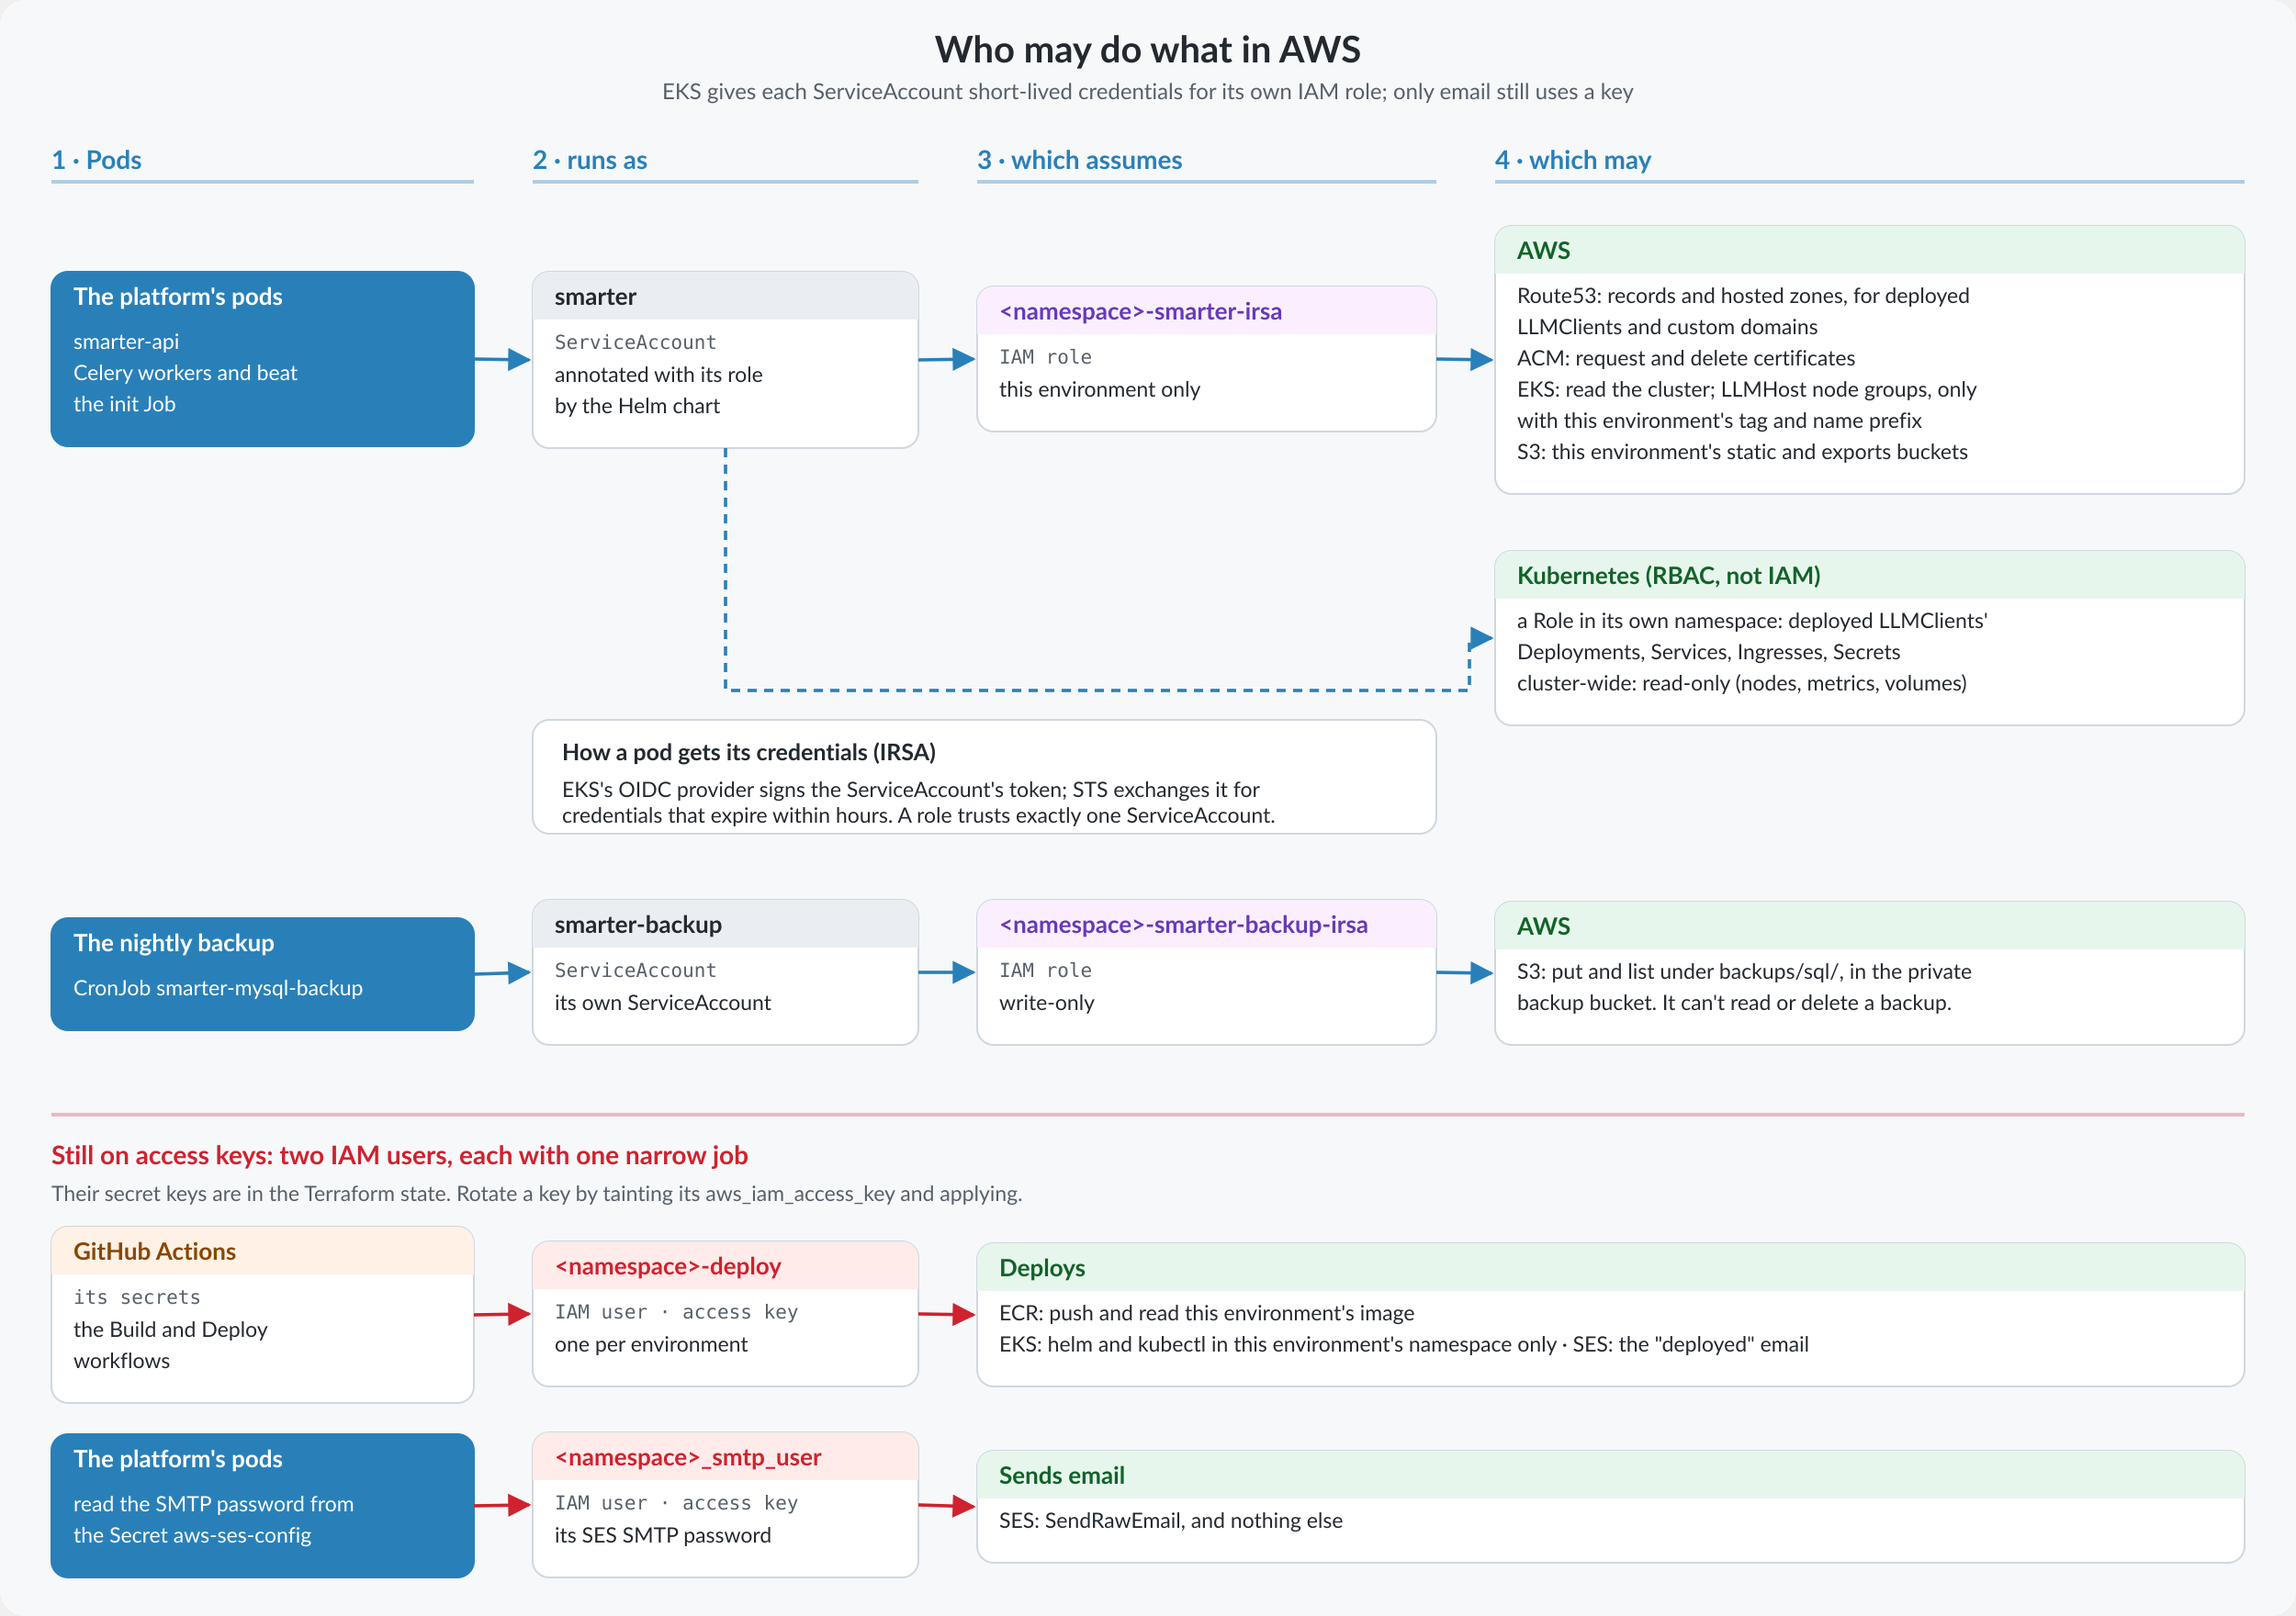
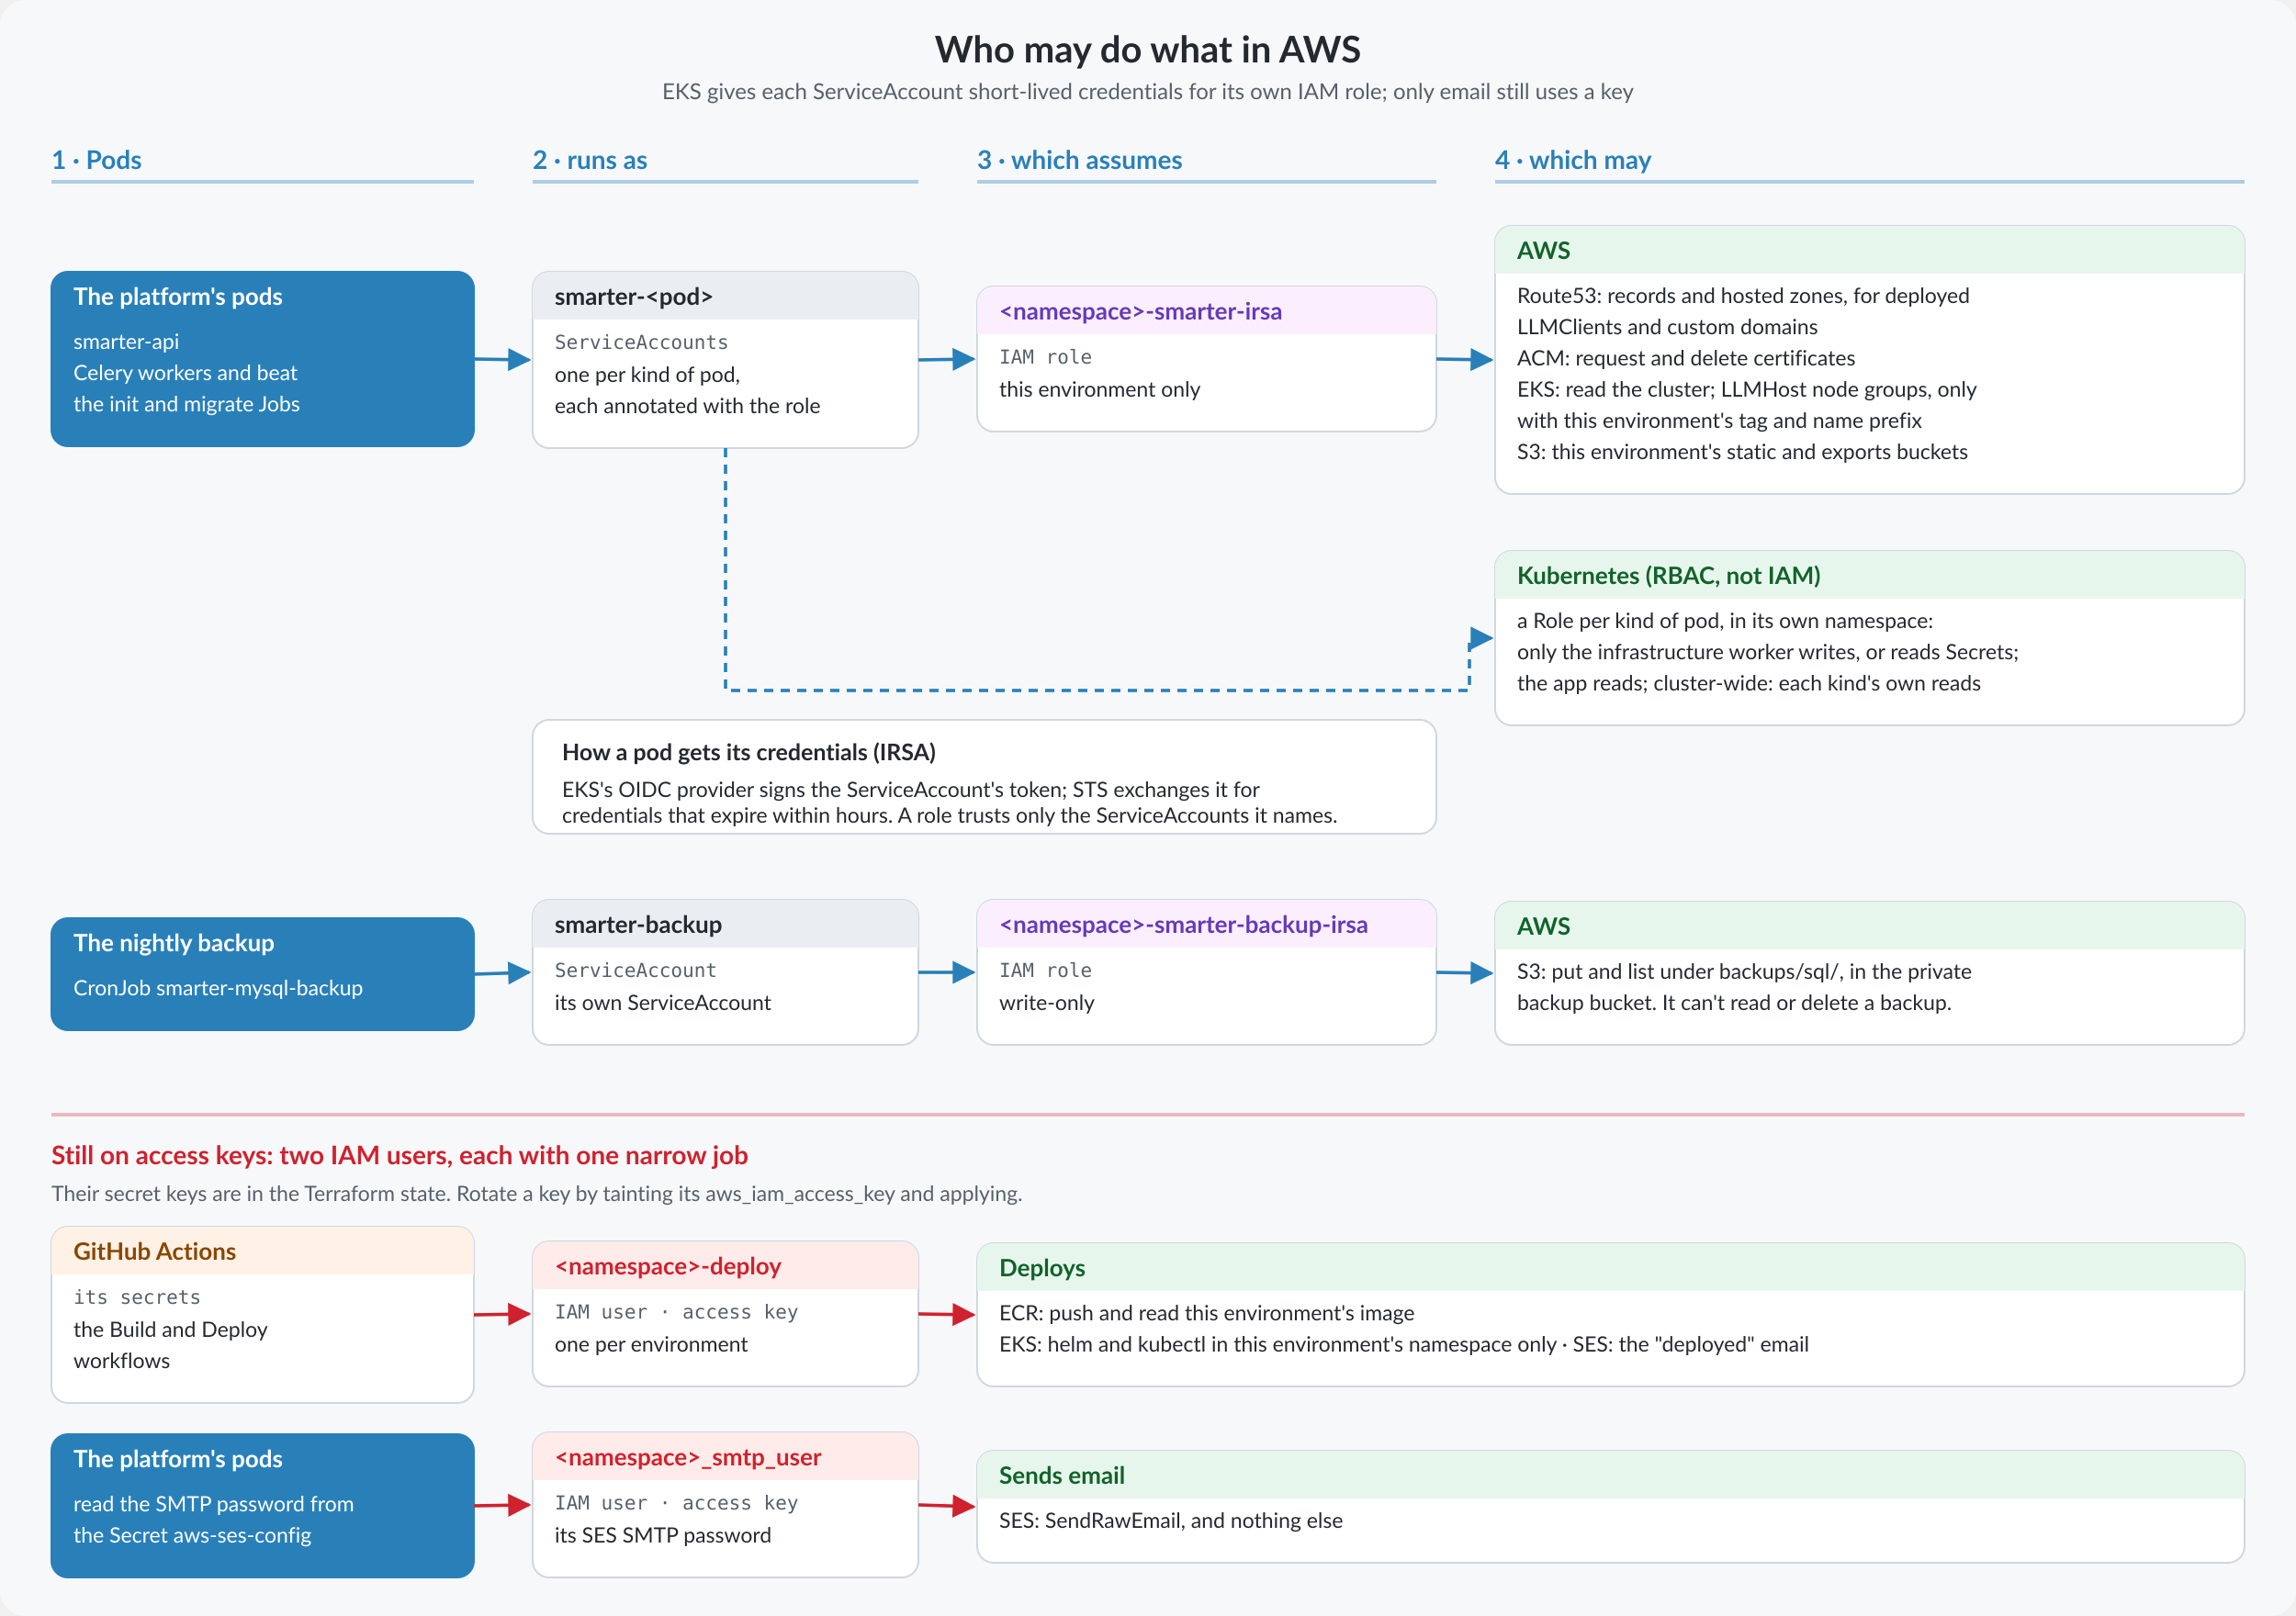
<svg xmlns="http://www.w3.org/2000/svg" viewBox="0 0 1250 880" width="1250" height="880" role="img" aria-labelledby="t d">
  <defs>
    <marker id="head" viewBox="0 0 10 10" refX="9" refY="5" markerWidth="7" markerHeight="7" orient="auto-start-reverse">
      <path d="M0,0 L10,5 L0,10 z" fill="#8C959F" />
    </marker>
    <marker id="head-green" viewBox="0 0 10 10" refX="9" refY="5" markerWidth="7" markerHeight="7" orient="auto-start-reverse">
      <path d="M0,0 L10,5 L0,10 z" fill="#1A7F37" />
    </marker>
    <marker id="head-red" viewBox="0 0 10 10" refX="9" refY="5" markerWidth="7" markerHeight="7" orient="auto-start-reverse">
      <path d="M0,0 L10,5 L0,10 z" fill="#CF222E" />
    </marker>
    <marker id="head-blue" viewBox="0 0 10 10" refX="9" refY="5" markerWidth="7" markerHeight="7" orient="auto-start-reverse">
      <path d="M0,0 L10,5 L0,10 z" fill="#2980B9" />
    </marker>
  </defs>
  <rect width="1250" height="880" rx="14" fill="#F6F8FA" />
  <text x="625.0" y="34" font-family="Lato, 'Helvetica Neue', Arial, sans-serif" font-size="20" font-weight="bold" fill="#24292F" text-anchor="middle">Who may do what in AWS</text>
  <text x="625.0" y="54" font-family="Lato, 'Helvetica Neue', Arial, sans-serif" font-size="12" font-weight="normal" fill="#57606A" text-anchor="middle">EKS gives each ServiceAccount short-lived credentials for its own IAM role; only email still uses a key</text>
  <text x="28" y="92" font-family="Lato, 'Helvetica Neue', Arial, sans-serif" font-size="14" font-weight="bold" fill="#2980B9" text-anchor="start">1 · Pods</text>
  <rect x="28" y="98" width="230" height="2" fill="#2980B9" fill-opacity="0.35" />
  <text x="290" y="92" font-family="Lato, 'Helvetica Neue', Arial, sans-serif" font-size="14" font-weight="bold" fill="#2980B9" text-anchor="start">2 · runs as</text>
  <rect x="290" y="98" width="210" height="2" fill="#2980B9" fill-opacity="0.35" />
  <text x="532" y="92" font-family="Lato, 'Helvetica Neue', Arial, sans-serif" font-size="14" font-weight="bold" fill="#2980B9" text-anchor="start">3 · which assumes</text>
  <rect x="532" y="98" width="250" height="2" fill="#2980B9" fill-opacity="0.35" />
  <text x="814" y="92" font-family="Lato, 'Helvetica Neue', Arial, sans-serif" font-size="14" font-weight="bold" fill="#2980B9" text-anchor="start">4 · which may</text>
  <rect x="814" y="98" width="408" height="2" fill="#2980B9" fill-opacity="0.35" />
  <rect x="28" y="148" width="230" height="95" rx="9" fill="#2980B9" stroke="#2980B9" />
  <path d="M28,157 a9,9 0 0 1 9,-9 h212 a9,9 0 0 1 9,9 v17 h-230 z" fill="#2980B9" />
  <text x="40" y="166" font-family="Lato, 'Helvetica Neue', Arial, sans-serif" font-size="13" font-weight="bold" fill="#FFFFFF" text-anchor="start">The platform's pods</text>
  <text x="40" y="190" font-family="Lato, 'Helvetica Neue', Arial, sans-serif" font-size="11.5" font-weight="normal" fill="#FFFFFF" text-anchor="start">smarter-api</text>
  <text x="40" y="207" font-family="Lato, 'Helvetica Neue', Arial, sans-serif" font-size="11.5" font-weight="normal" fill="#FFFFFF" text-anchor="start">Celery workers and beat</text>
-   <text x="40" y="224" font-family="Lato, 'Helvetica Neue', Arial, sans-serif" font-size="11.5" font-weight="normal" fill="#FFFFFF" text-anchor="start">the init Job</text>
+   <text x="40" y="224" font-family="Lato, 'Helvetica Neue', Arial, sans-serif" font-size="11.5" font-weight="normal" fill="#FFFFFF" text-anchor="start">the init and migrate Jobs</text>
  <rect x="290" y="148" width="210" height="96" rx="9" fill="#FFFFFF" stroke="#D0D7DE" />
  <path d="M290,157 a9,9 0 0 1 9,-9 h192 a9,9 0 0 1 9,9 v17 h-210 z" fill="#EAEEF2" />
-   <text x="302" y="166" font-family="Lato, 'Helvetica Neue', Arial, sans-serif" font-size="13" font-weight="bold" fill="#24292F" text-anchor="start">smarter</text>
-   <text x="302" y="190" font-family="SFMono-Regular, Menlo, Consolas, monospace" font-size="10.5" font-weight="normal" fill="#57606A" text-anchor="start">ServiceAccount</text>
-   <text x="302" y="208" font-family="Lato, 'Helvetica Neue', Arial, sans-serif" font-size="11.5" font-weight="normal" fill="#24292F" text-anchor="start">annotated with its role</text>
-   <text x="302" y="225" font-family="Lato, 'Helvetica Neue', Arial, sans-serif" font-size="11.5" font-weight="normal" fill="#24292F" text-anchor="start">by the Helm chart</text>
+   <text x="302" y="166" font-family="Lato, 'Helvetica Neue', Arial, sans-serif" font-size="13" font-weight="bold" fill="#24292F" text-anchor="start">smarter-&lt;pod&gt;</text>
+   <text x="302" y="190" font-family="SFMono-Regular, Menlo, Consolas, monospace" font-size="10.5" font-weight="normal" fill="#57606A" text-anchor="start">ServiceAccounts</text>
+   <text x="302" y="208" font-family="Lato, 'Helvetica Neue', Arial, sans-serif" font-size="11.5" font-weight="normal" fill="#24292F" text-anchor="start">one per kind of pod,</text>
+   <text x="302" y="225" font-family="Lato, 'Helvetica Neue', Arial, sans-serif" font-size="11.5" font-weight="normal" fill="#24292F" text-anchor="start">each annotated with the role</text>
  <rect x="532" y="156" width="250" height="79" rx="9" fill="#FFFFFF" stroke="#D0D7DE" />
  <path d="M532,165 a9,9 0 0 1 9,-9 h232 a9,9 0 0 1 9,9 v17 h-250 z" fill="#FBEFFF" />
  <text x="544" y="174" font-family="Lato, 'Helvetica Neue', Arial, sans-serif" font-size="13" font-weight="bold" fill="#6639BA" text-anchor="start">&lt;namespace&gt;-smarter-irsa</text>
  <text x="544" y="198" font-family="SFMono-Regular, Menlo, Consolas, monospace" font-size="10.5" font-weight="normal" fill="#57606A" text-anchor="start">IAM role</text>
  <text x="544" y="216" font-family="Lato, 'Helvetica Neue', Arial, sans-serif" font-size="11.5" font-weight="normal" fill="#24292F" text-anchor="start">this environment only</text>
  <rect x="814" y="123" width="408" height="146" rx="9" fill="#FFFFFF" stroke="#D0D7DE" />
  <path d="M814,132 a9,9 0 0 1 9,-9 h390 a9,9 0 0 1 9,9 v17 h-408 z" fill="#E7F6EC" />
  <text x="826" y="141" font-family="Lato, 'Helvetica Neue', Arial, sans-serif" font-size="13" font-weight="bold" fill="#116329" text-anchor="start">AWS</text>
  <text x="826" y="165" font-family="Lato, 'Helvetica Neue', Arial, sans-serif" font-size="11.5" font-weight="normal" fill="#24292F" text-anchor="start">Route53: records and hosted zones, for deployed</text>
  <text x="826" y="182" font-family="Lato, 'Helvetica Neue', Arial, sans-serif" font-size="11.5" font-weight="normal" fill="#24292F" text-anchor="start">LLMClients and custom domains</text>
  <text x="826" y="199" font-family="Lato, 'Helvetica Neue', Arial, sans-serif" font-size="11.5" font-weight="normal" fill="#24292F" text-anchor="start">ACM: request and delete certificates</text>
  <text x="826" y="216" font-family="Lato, 'Helvetica Neue', Arial, sans-serif" font-size="11.5" font-weight="normal" fill="#24292F" text-anchor="start">EKS: read the cluster; LLMHost node groups, only</text>
  <text x="826" y="233" font-family="Lato, 'Helvetica Neue', Arial, sans-serif" font-size="11.5" font-weight="normal" fill="#24292F" text-anchor="start">with this environment's tag and name prefix</text>
  <text x="826" y="250" font-family="Lato, 'Helvetica Neue', Arial, sans-serif" font-size="11.5" font-weight="normal" fill="#24292F" text-anchor="start">S3: this environment's static and exports buckets</text>
  <rect x="814" y="300" width="408" height="95" rx="9" fill="#FFFFFF" stroke="#D0D7DE" />
  <path d="M814,309 a9,9 0 0 1 9,-9 h390 a9,9 0 0 1 9,9 v17 h-408 z" fill="#E7F6EC" />
  <text x="826" y="318" font-family="Lato, 'Helvetica Neue', Arial, sans-serif" font-size="13" font-weight="bold" fill="#116329" text-anchor="start">Kubernetes (RBAC, not IAM)</text>
-   <text x="826" y="342" font-family="Lato, 'Helvetica Neue', Arial, sans-serif" font-size="11.5" font-weight="normal" fill="#24292F" text-anchor="start">a Role in its own namespace: deployed LLMClients'</text>
-   <text x="826" y="359" font-family="Lato, 'Helvetica Neue', Arial, sans-serif" font-size="11.5" font-weight="normal" fill="#24292F" text-anchor="start">Deployments, Services, Ingresses, Secrets</text>
-   <text x="826" y="376" font-family="Lato, 'Helvetica Neue', Arial, sans-serif" font-size="11.5" font-weight="normal" fill="#24292F" text-anchor="start">cluster-wide: read-only (nodes, metrics, volumes)</text>
+   <text x="826" y="342" font-family="Lato, 'Helvetica Neue', Arial, sans-serif" font-size="11.5" font-weight="normal" fill="#24292F" text-anchor="start">a Role per kind of pod, in its own namespace:</text>
+   <text x="826" y="359" font-family="Lato, 'Helvetica Neue', Arial, sans-serif" font-size="11.5" font-weight="normal" fill="#24292F" text-anchor="start">only the infrastructure worker writes, or reads Secrets;</text>
+   <text x="826" y="376" font-family="Lato, 'Helvetica Neue', Arial, sans-serif" font-size="11.5" font-weight="normal" fill="#24292F" text-anchor="start">the app reads; cluster-wide: each kind's own reads</text>
  <rect x="28" y="500" width="230" height="61" rx="9" fill="#2980B9" stroke="#2980B9" />
  <path d="M28,509 a9,9 0 0 1 9,-9 h212 a9,9 0 0 1 9,9 v17 h-230 z" fill="#2980B9" />
  <text x="40" y="518" font-family="Lato, 'Helvetica Neue', Arial, sans-serif" font-size="13" font-weight="bold" fill="#FFFFFF" text-anchor="start">The nightly backup</text>
  <text x="40" y="542" font-family="Lato, 'Helvetica Neue', Arial, sans-serif" font-size="11.5" font-weight="normal" fill="#FFFFFF" text-anchor="start">CronJob smarter-mysql-backup</text>
  <rect x="290" y="490" width="210" height="79" rx="9" fill="#FFFFFF" stroke="#D0D7DE" />
  <path d="M290,499 a9,9 0 0 1 9,-9 h192 a9,9 0 0 1 9,9 v17 h-210 z" fill="#EAEEF2" />
  <text x="302" y="508" font-family="Lato, 'Helvetica Neue', Arial, sans-serif" font-size="13" font-weight="bold" fill="#24292F" text-anchor="start">smarter-backup</text>
  <text x="302" y="532" font-family="SFMono-Regular, Menlo, Consolas, monospace" font-size="10.5" font-weight="normal" fill="#57606A" text-anchor="start">ServiceAccount</text>
  <text x="302" y="550" font-family="Lato, 'Helvetica Neue', Arial, sans-serif" font-size="11.5" font-weight="normal" fill="#24292F" text-anchor="start">its own ServiceAccount</text>
  <rect x="532" y="490" width="250" height="79" rx="9" fill="#FFFFFF" stroke="#D0D7DE" />
  <path d="M532,499 a9,9 0 0 1 9,-9 h232 a9,9 0 0 1 9,9 v17 h-250 z" fill="#FBEFFF" />
  <text x="544" y="508" font-family="Lato, 'Helvetica Neue', Arial, sans-serif" font-size="13" font-weight="bold" fill="#6639BA" text-anchor="start">&lt;namespace&gt;-smarter-backup-irsa</text>
  <text x="544" y="532" font-family="SFMono-Regular, Menlo, Consolas, monospace" font-size="10.5" font-weight="normal" fill="#57606A" text-anchor="start">IAM role</text>
  <text x="544" y="550" font-family="Lato, 'Helvetica Neue', Arial, sans-serif" font-size="11.5" font-weight="normal" fill="#24292F" text-anchor="start">write-only</text>
  <rect x="814" y="491" width="408" height="78" rx="9" fill="#FFFFFF" stroke="#D0D7DE" />
  <path d="M814,500 a9,9 0 0 1 9,-9 h390 a9,9 0 0 1 9,9 v17 h-408 z" fill="#E7F6EC" />
  <text x="826" y="509" font-family="Lato, 'Helvetica Neue', Arial, sans-serif" font-size="13" font-weight="bold" fill="#116329" text-anchor="start">AWS</text>
  <text x="826" y="533" font-family="Lato, 'Helvetica Neue', Arial, sans-serif" font-size="11.5" font-weight="normal" fill="#24292F" text-anchor="start">S3: put and list under backups/sql/, in the private</text>
  <text x="826" y="550" font-family="Lato, 'Helvetica Neue', Arial, sans-serif" font-size="11.5" font-weight="normal" fill="#24292F" text-anchor="start">backup bucket. It can't read or delete a backup.</text>
  <path d="M258,195.5 L288,196.0" fill="none" stroke="#2980B9" stroke-width="1.8" marker-end="url(#head-blue)" />
  <path d="M500,196.0 L530,195.5" fill="none" stroke="#2980B9" stroke-width="1.8" marker-end="url(#head-blue)" />
  <path d="M782,195.5 L812,196.0" fill="none" stroke="#2980B9" stroke-width="1.8" marker-end="url(#head-blue)" />
  <path d="M258,530.5 L288,529.5" fill="none" stroke="#2980B9" stroke-width="1.8" marker-end="url(#head-blue)" />
  <path d="M500,529.5 L530,529.5" fill="none" stroke="#2980B9" stroke-width="1.8" marker-end="url(#head-blue)" />
  <path d="M782,529.5 L812,530.0" fill="none" stroke="#2980B9" stroke-width="1.8" marker-end="url(#head-blue)" />
  <path d="M395.0,244 L395.0,376 L800,376 L800,347.5 L812,347.5" fill="none" stroke="#2980B9" stroke-width="1.8" stroke-dasharray="5 4" marker-end="url(#head-blue)" />
  <rect x="290" y="392" width="492" height="62" rx="9" fill="#FFFFFF" stroke="#D0D7DE" />
  <text x="306" y="414" font-family="Lato, 'Helvetica Neue', Arial, sans-serif" font-size="12.5" font-weight="bold" fill="#24292F" text-anchor="start">How a pod gets its credentials (IRSA)</text>
  <text x="306" y="434" font-family="Lato, 'Helvetica Neue', Arial, sans-serif" font-size="11.5" font-weight="normal" fill="#24292F" text-anchor="start">EKS's OIDC provider signs the ServiceAccount's token; STS exchanges it for</text>
-   <text x="306" y="448" font-family="Lato, 'Helvetica Neue', Arial, sans-serif" font-size="11.5" font-weight="normal" fill="#24292F" text-anchor="start">credentials that expire within hours. A role trusts exactly one ServiceAccount.</text>
+   <text x="306" y="448" font-family="Lato, 'Helvetica Neue', Arial, sans-serif" font-size="11.5" font-weight="normal" fill="#24292F" text-anchor="start">credentials that expire within hours. A role trusts only the ServiceAccounts it names.</text>
  <rect x="28" y="606" width="1194" height="2" fill="#CF222E" fill-opacity="0.3" />
  <text x="28" y="634" font-family="Lato, 'Helvetica Neue', Arial, sans-serif" font-size="14" font-weight="bold" fill="#CF222E" text-anchor="start">Still on access keys: two IAM users, each with one narrow job</text>
  <text x="28" y="654" font-family="Lato, 'Helvetica Neue', Arial, sans-serif" font-size="11.5" font-weight="normal" fill="#57606A" text-anchor="start">Their secret keys are in the Terraform state. Rotate a key by tainting its aws_iam_access_key and applying.</text>
  <rect x="28" y="668" width="230" height="96" rx="9" fill="#FFFFFF" stroke="#D0D7DE" />
  <path d="M28,677 a9,9 0 0 1 9,-9 h212 a9,9 0 0 1 9,9 v17 h-230 z" fill="#FFF1E5" />
  <text x="40" y="686" font-family="Lato, 'Helvetica Neue', Arial, sans-serif" font-size="13" font-weight="bold" fill="#8A4600" text-anchor="start">GitHub Actions</text>
  <text x="40" y="710" font-family="SFMono-Regular, Menlo, Consolas, monospace" font-size="10.5" font-weight="normal" fill="#57606A" text-anchor="start">its secrets</text>
  <text x="40" y="728" font-family="Lato, 'Helvetica Neue', Arial, sans-serif" font-size="11.5" font-weight="normal" fill="#24292F" text-anchor="start">the Build and Deploy</text>
  <text x="40" y="745" font-family="Lato, 'Helvetica Neue', Arial, sans-serif" font-size="11.5" font-weight="normal" fill="#24292F" text-anchor="start">workflows</text>
  <rect x="290" y="676" width="210" height="79" rx="9" fill="#FFFFFF" stroke="#D0D7DE" />
  <path d="M290,685 a9,9 0 0 1 9,-9 h192 a9,9 0 0 1 9,9 v17 h-210 z" fill="#FFEBE9" />
  <text x="302" y="694" font-family="Lato, 'Helvetica Neue', Arial, sans-serif" font-size="13" font-weight="bold" fill="#CF222E" text-anchor="start">&lt;namespace&gt;-deploy</text>
  <text x="302" y="718" font-family="SFMono-Regular, Menlo, Consolas, monospace" font-size="10.5" font-weight="normal" fill="#57606A" text-anchor="start">IAM user · access key</text>
  <text x="302" y="736" font-family="Lato, 'Helvetica Neue', Arial, sans-serif" font-size="11.5" font-weight="normal" fill="#24292F" text-anchor="start">one per environment</text>
  <rect x="532" y="677" width="690" height="78" rx="9" fill="#FFFFFF" stroke="#D0D7DE" />
  <path d="M532,686 a9,9 0 0 1 9,-9 h672 a9,9 0 0 1 9,9 v17 h-690 z" fill="#E7F6EC" />
  <text x="544" y="695" font-family="Lato, 'Helvetica Neue', Arial, sans-serif" font-size="13" font-weight="bold" fill="#116329" text-anchor="start">Deploys</text>
  <text x="544" y="719" font-family="Lato, 'Helvetica Neue', Arial, sans-serif" font-size="11.5" font-weight="normal" fill="#24292F" text-anchor="start">ECR: push and read this environment's image</text>
  <text x="544" y="736" font-family="Lato, 'Helvetica Neue', Arial, sans-serif" font-size="11.5" font-weight="normal" fill="#24292F" text-anchor="start">EKS: helm and kubectl in this environment's namespace only  ·  SES: the "deployed" email</text>
  <rect x="28" y="781" width="230" height="78" rx="9" fill="#2980B9" stroke="#2980B9" />
  <path d="M28,790 a9,9 0 0 1 9,-9 h212 a9,9 0 0 1 9,9 v17 h-230 z" fill="#2980B9" />
  <text x="40" y="799" font-family="Lato, 'Helvetica Neue', Arial, sans-serif" font-size="13" font-weight="bold" fill="#FFFFFF" text-anchor="start">The platform's pods</text>
  <text x="40" y="823" font-family="Lato, 'Helvetica Neue', Arial, sans-serif" font-size="11.5" font-weight="normal" fill="#FFFFFF" text-anchor="start">read the SMTP password from</text>
  <text x="40" y="840" font-family="Lato, 'Helvetica Neue', Arial, sans-serif" font-size="11.5" font-weight="normal" fill="#FFFFFF" text-anchor="start">the Secret aws-ses-config</text>
  <rect x="290" y="780" width="210" height="79" rx="9" fill="#FFFFFF" stroke="#D0D7DE" />
  <path d="M290,789 a9,9 0 0 1 9,-9 h192 a9,9 0 0 1 9,9 v17 h-210 z" fill="#FFEBE9" />
  <text x="302" y="798" font-family="Lato, 'Helvetica Neue', Arial, sans-serif" font-size="13" font-weight="bold" fill="#CF222E" text-anchor="start">&lt;namespace&gt;_smtp_user</text>
  <text x="302" y="822" font-family="SFMono-Regular, Menlo, Consolas, monospace" font-size="10.5" font-weight="normal" fill="#57606A" text-anchor="start">IAM user · access key</text>
  <text x="302" y="840" font-family="Lato, 'Helvetica Neue', Arial, sans-serif" font-size="11.5" font-weight="normal" fill="#24292F" text-anchor="start">its SES SMTP password</text>
  <rect x="532" y="790" width="690" height="61" rx="9" fill="#FFFFFF" stroke="#D0D7DE" />
  <path d="M532,799 a9,9 0 0 1 9,-9 h672 a9,9 0 0 1 9,9 v17 h-690 z" fill="#E7F6EC" />
  <text x="544" y="808" font-family="Lato, 'Helvetica Neue', Arial, sans-serif" font-size="13" font-weight="bold" fill="#116329" text-anchor="start">Sends email</text>
  <text x="544" y="832" font-family="Lato, 'Helvetica Neue', Arial, sans-serif" font-size="11.5" font-weight="normal" fill="#24292F" text-anchor="start">SES: SendRawEmail, and nothing else</text>
  <path d="M258,716.0 L288,715.5" fill="none" stroke="#CF222E" stroke-width="1.8" marker-end="url(#head-red)" />
  <path d="M500,715.5 L530,716.0" fill="none" stroke="#CF222E" stroke-width="1.8" marker-end="url(#head-red)" />
  <path d="M258,820.0 L288,819.5" fill="none" stroke="#CF222E" stroke-width="1.8" marker-end="url(#head-red)" />
  <path d="M500,819.5 L530,820.5" fill="none" stroke="#CF222E" stroke-width="1.8" marker-end="url(#head-red)" />
</svg>
